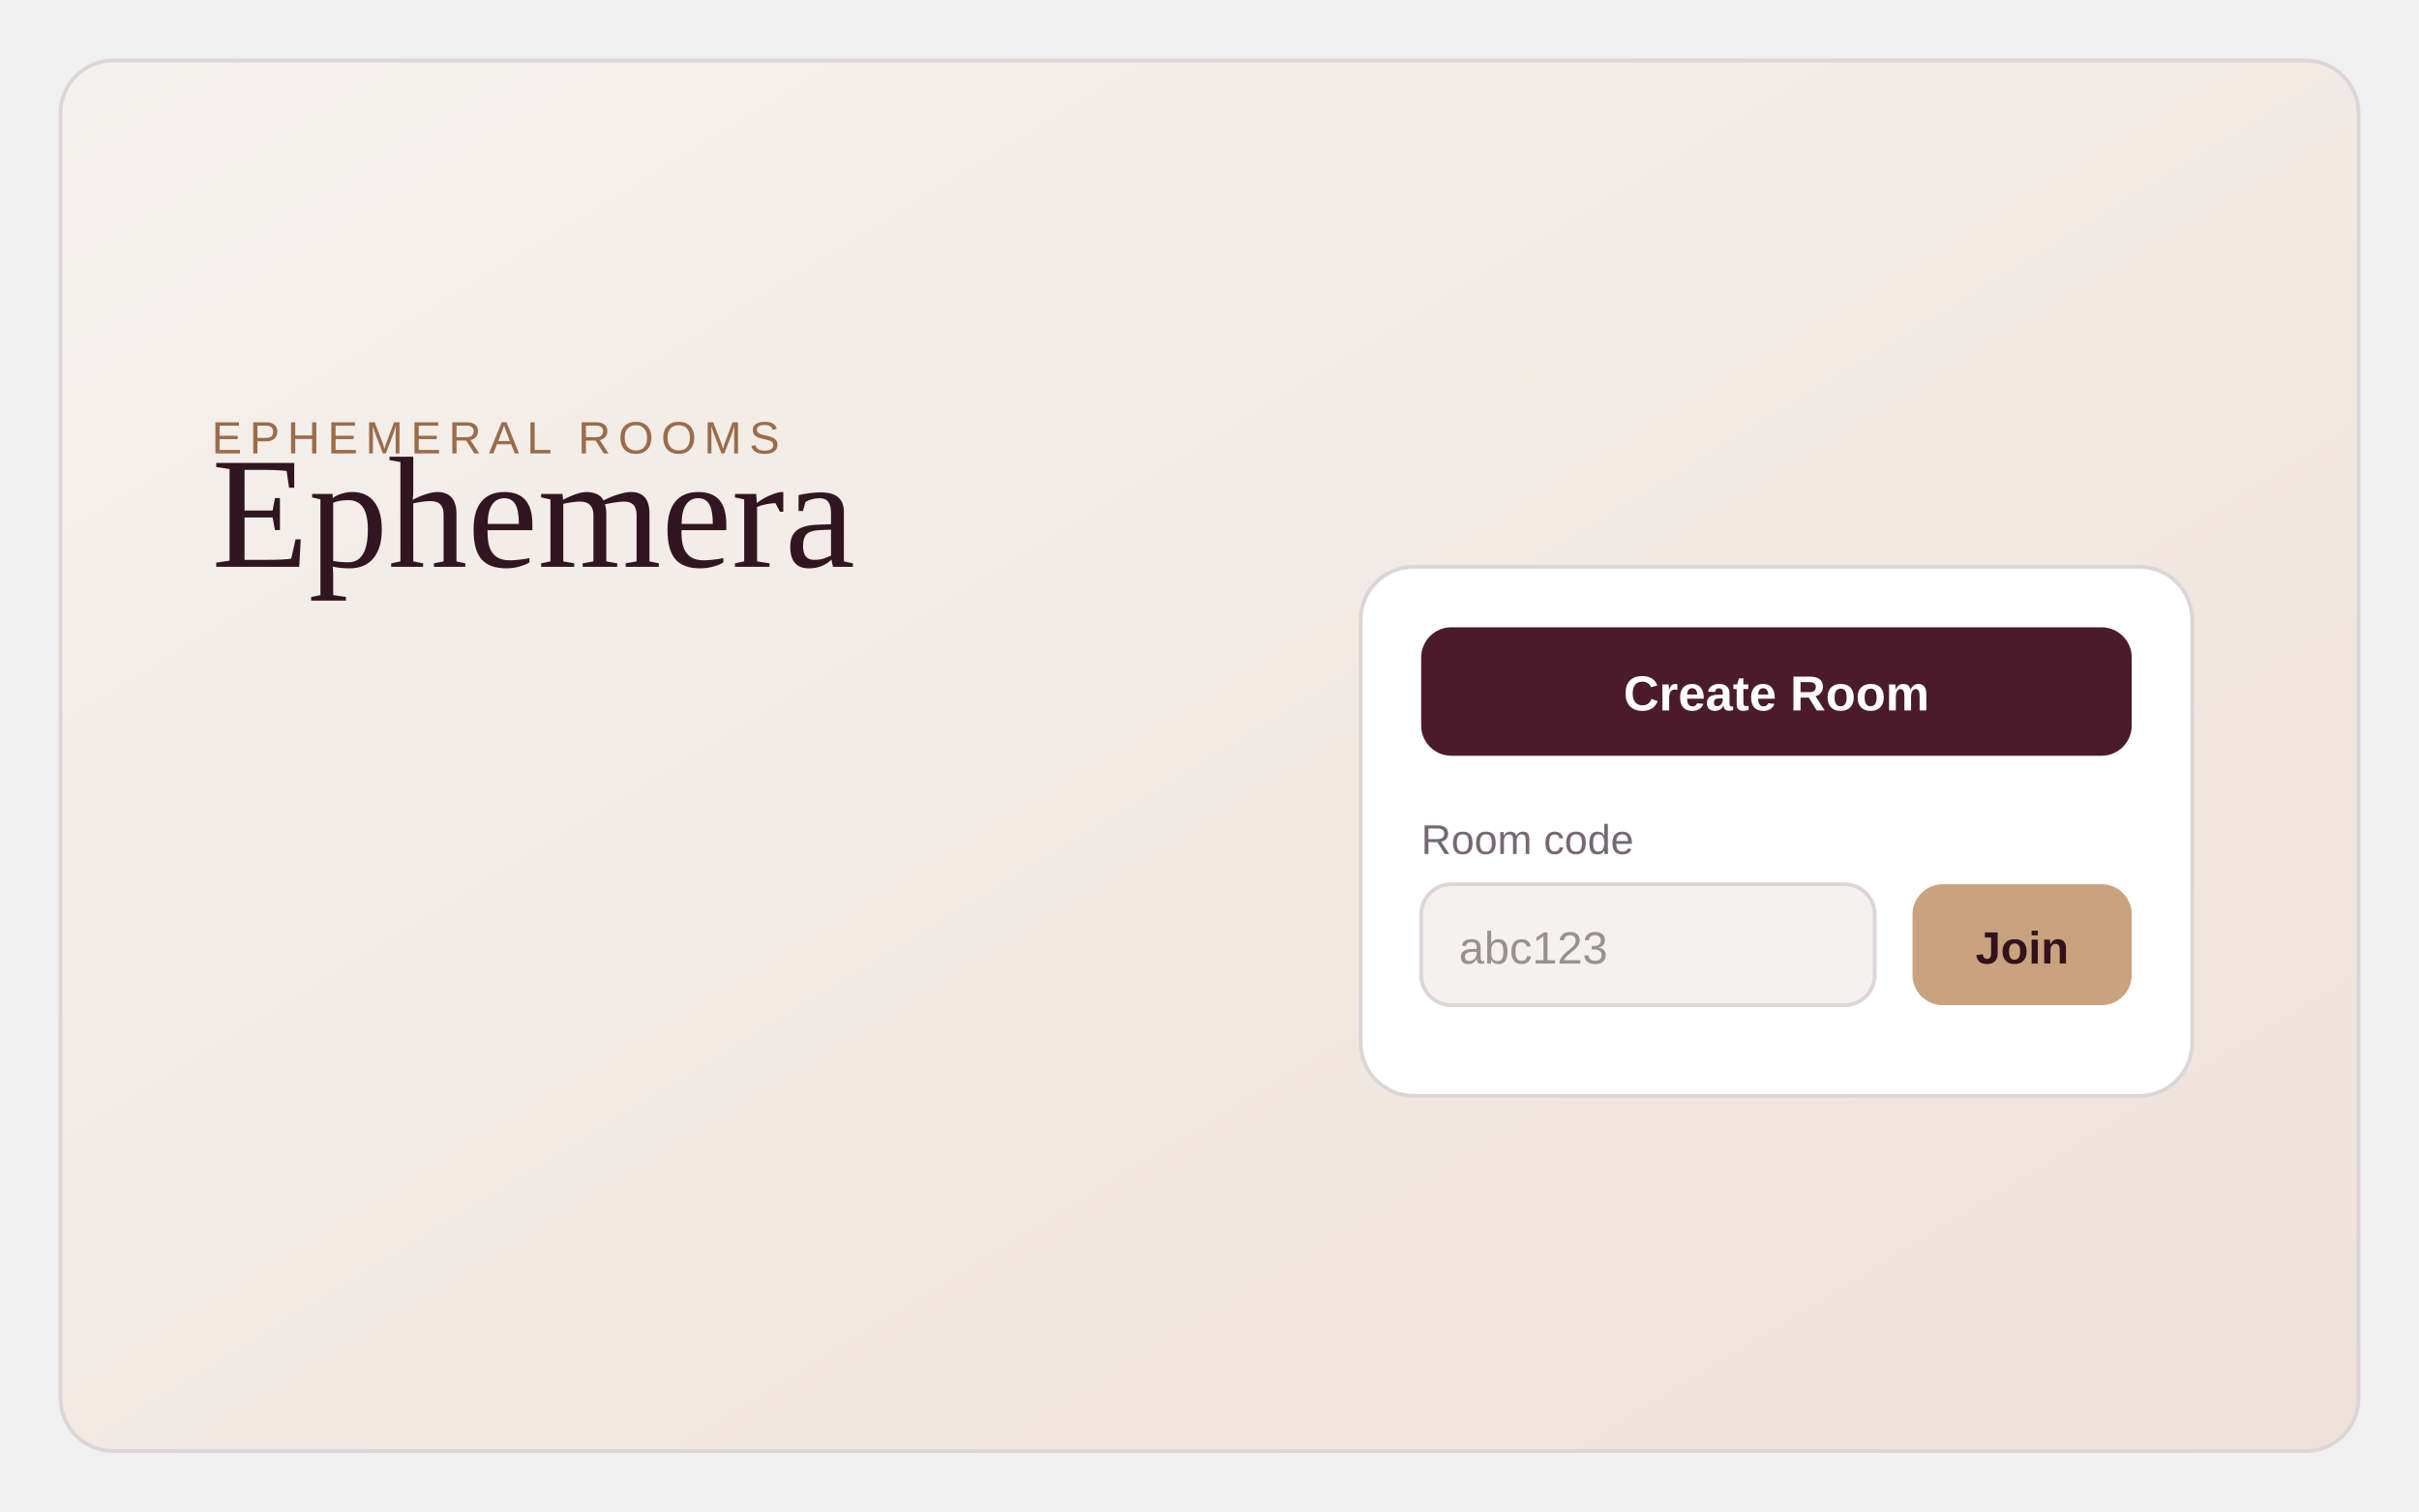
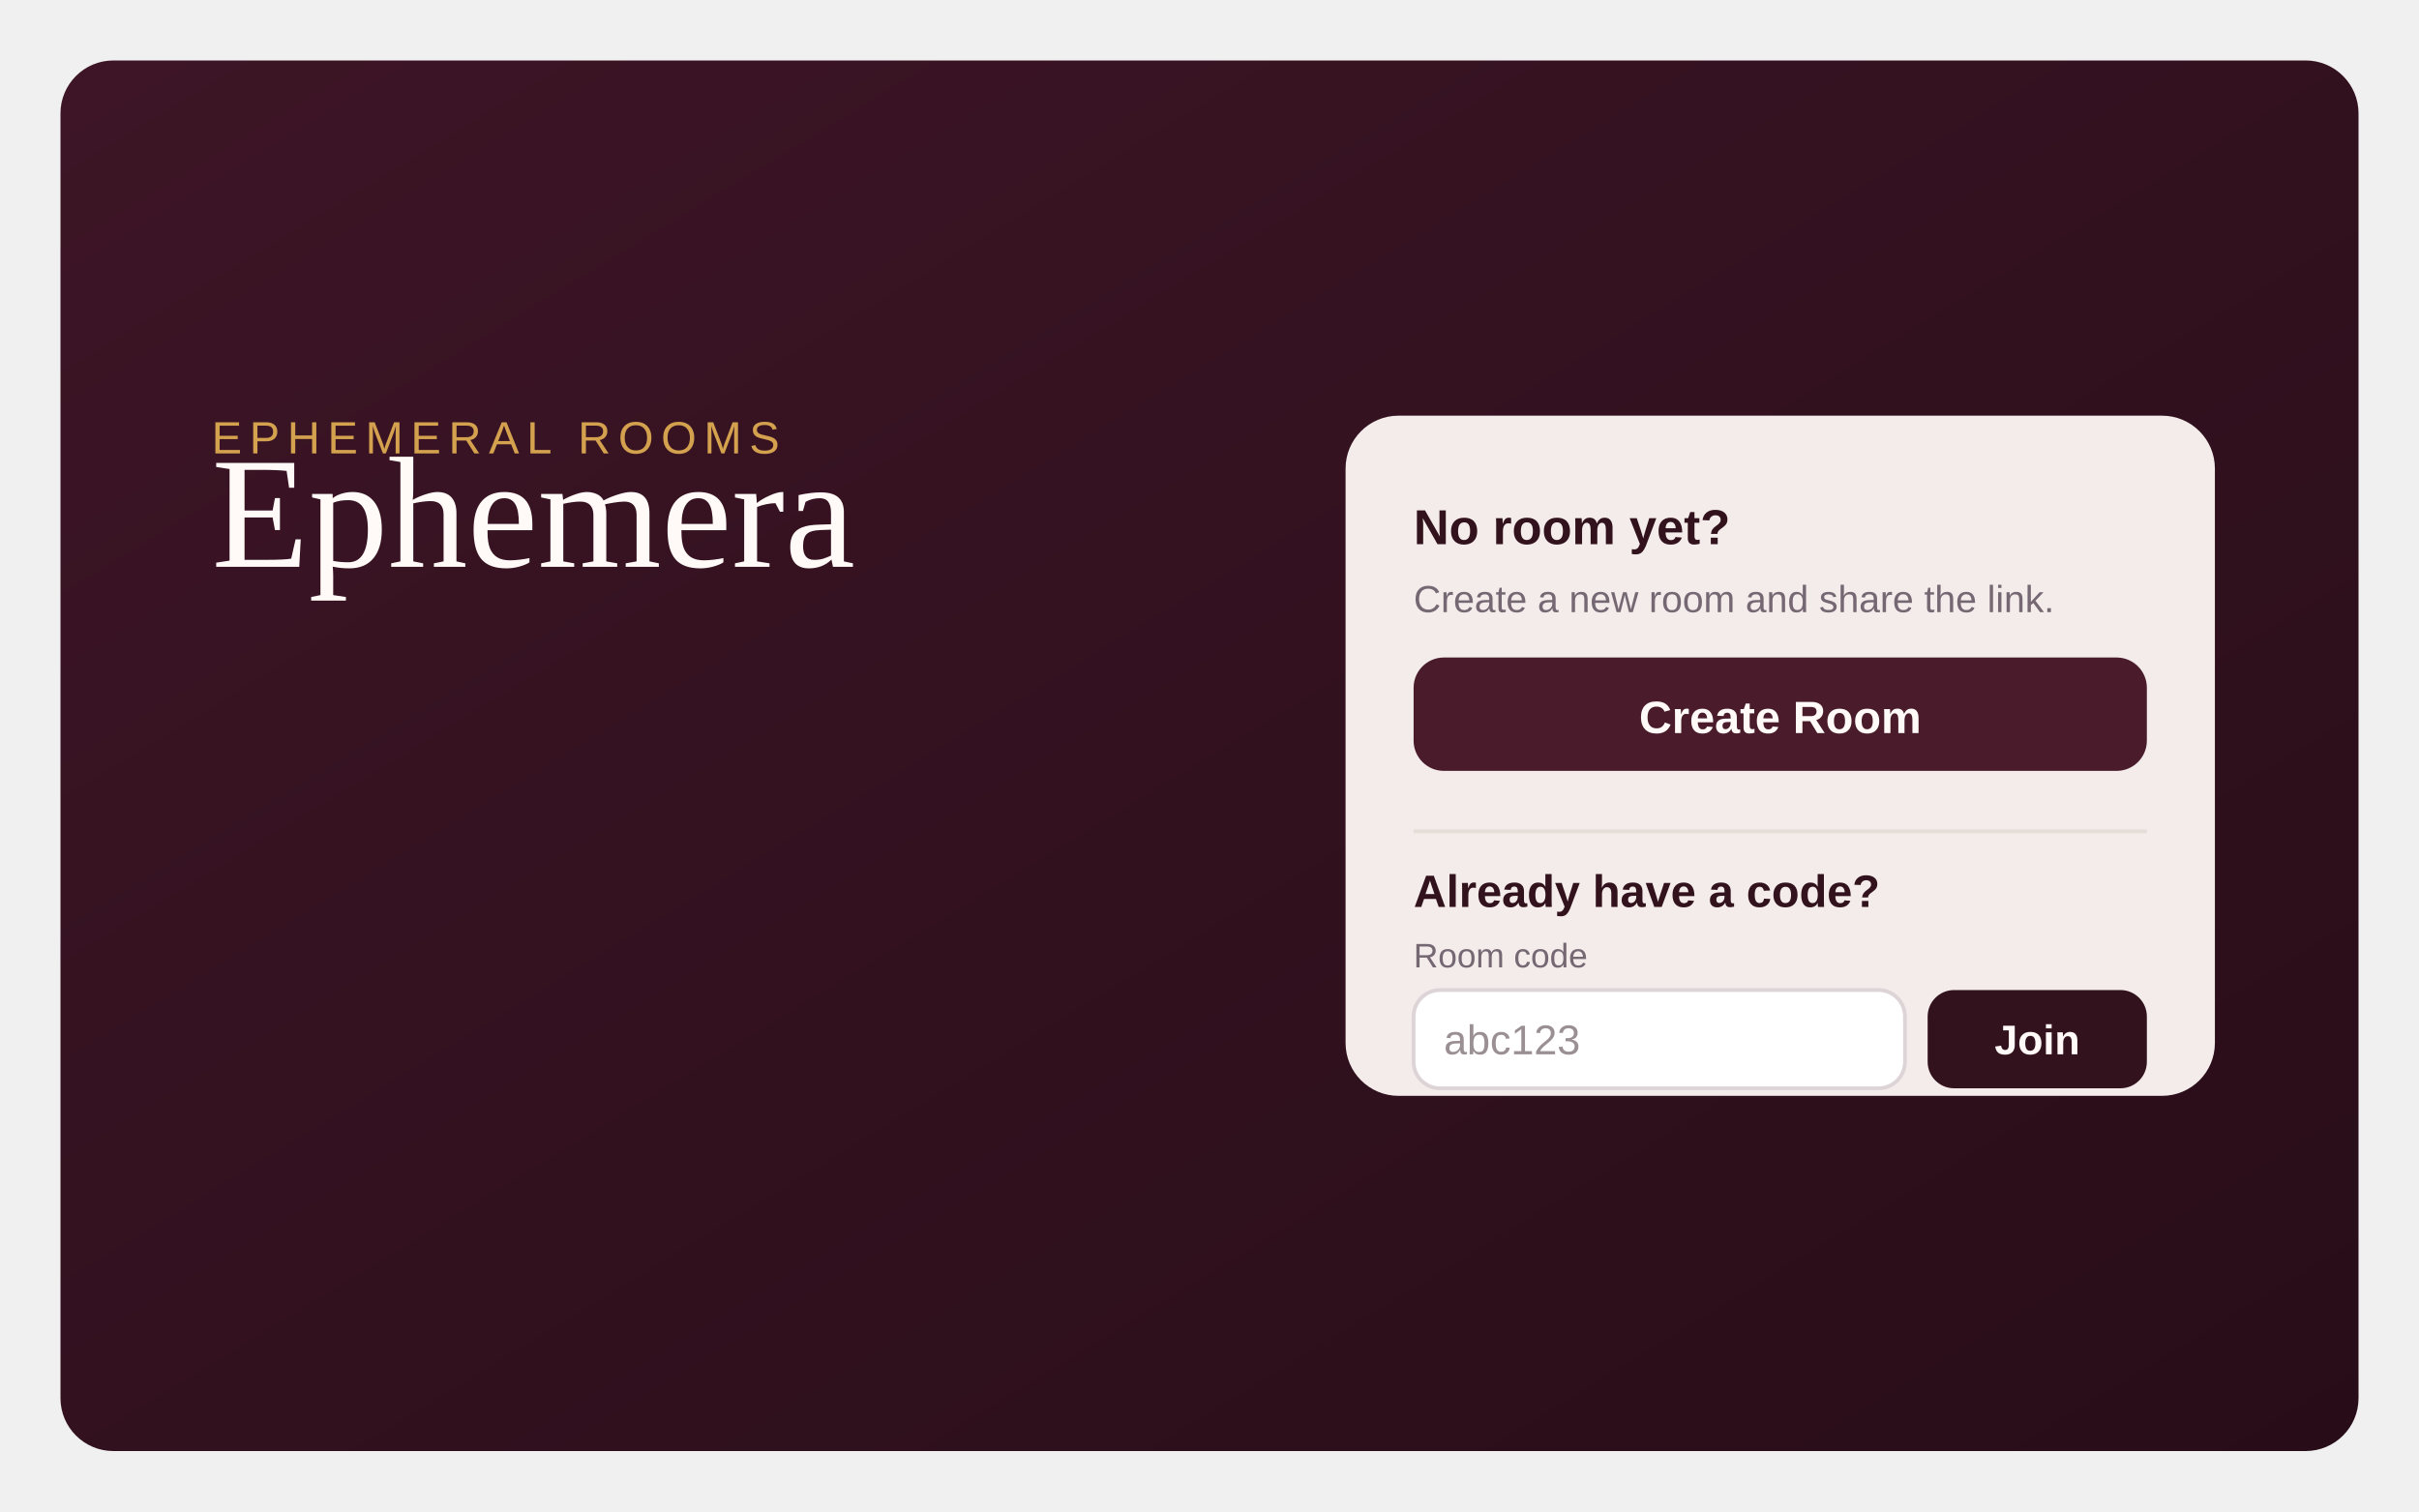
<svg xmlns="http://www.w3.org/2000/svg" viewBox="0 0 640 400" role="img" aria-labelledby="ephTitle">
  <defs>
    <linearGradient id="ephBg" x1="0" y1="0" x2="1" y2="1">
-       <stop offset="0%" stop-color="#f5f1ee" />
-       <stop offset="100%" stop-color="#eee2d8" />
+       <stop offset="0%" stop-color="#3d1526" />
+       <stop offset="100%" stop-color="#280d18" />
    </linearGradient>
  </defs>
-   <rect x="16" y="16" width="608" height="368" rx="14" fill="url(#ephBg)" stroke="#ddd4d7" />
-   <text x="56" y="150" font-family="Georgia, 'Times New Roman', serif" font-size="42" fill="#311520">Ephemera</text>
-   <text x="56" y="120" font-family="Arial, sans-serif" font-size="12" letter-spacing="2" fill="#9b6c49">EPHEMERAL ROOMS</text>
-   <g transform="translate(360,150)">
-     <rect width="220" height="140" rx="14" fill="#ffffff" stroke="#ddd4d7" />
-     <rect x="16" y="16" width="188" height="34" rx="8" fill="#4a1c2b" />
-     <text x="110" y="38" text-anchor="middle" font-family="Arial, sans-serif" font-size="13" font-weight="700" fill="#ffffff">Create Room</text>
-     <text x="16" y="76" font-family="Arial, sans-serif" font-size="11" fill="#766873">Room code</text>
-     <rect x="16" y="84" width="120" height="32" rx="8" fill="#f5f1ee" stroke="#ddd4d7" />
-     <text x="26" y="105" font-family="Arial, sans-serif" font-size="12" fill="#9a8f93">abc123</text>
-     <rect x="146" y="84" width="58" height="32" rx="8" fill="#c9a27e" />
-     <text x="175" y="105" text-anchor="middle" font-family="Arial, sans-serif" font-size="12" font-weight="700" fill="#32121d">Join</text>
+   <rect x="16" y="16" width="608" height="368" rx="14" fill="url(#ephBg)" />
+   <text x="56" y="150" font-family="Georgia, 'Times New Roman', serif" font-size="42" fill="#fffaf7">Ephemera</text>
+   <text x="56" y="120" font-family="Arial, sans-serif" font-size="12" letter-spacing="2" fill="#d4a24e">EPHEMERAL ROOMS</text>
+   <g transform="translate(356,110)">
+     <rect width="230" height="180" rx="14" fill="#fffaf7" fill-opacity="0.94" />
+     <text x="18" y="34" font-family="Arial, sans-serif" font-size="13" font-weight="700" fill="#32121d">No room yet?</text>
+     <text x="18" y="52" font-family="Arial, sans-serif" font-size="10" fill="#766873">Create a new room and share the link.</text>
+     <rect x="18" y="64" width="194" height="30" rx="8" fill="#4a1c2b" />
+     <text x="115" y="84" text-anchor="middle" font-family="Arial, sans-serif" font-size="12" font-weight="700" fill="#fffaf7">Create Room</text>
+     <line x1="18" y1="110" x2="212" y2="110" stroke="#e6dcd8" stroke-width="1" />
+     <text x="18" y="130" font-family="Arial, sans-serif" font-size="12" font-weight="700" fill="#32121d">Already have a code?</text>
+     <text x="18" y="146" font-family="Arial, sans-serif" font-size="9" fill="#766873">Room code</text>
+     <rect x="18" y="152" width="130" height="26" rx="7" fill="#ffffff" stroke="#ddd4d7" />
+     <text x="26" y="169" font-family="Arial, sans-serif" font-size="11" fill="#9a8f93">abc123</text>
+     <rect x="154" y="152" width="58" height="26" rx="7" fill="#32121d" />
+     <text x="183" y="169" text-anchor="middle" font-family="Arial, sans-serif" font-size="11" font-weight="700" fill="#fffaf7">Join</text>
  </g>
</svg>
